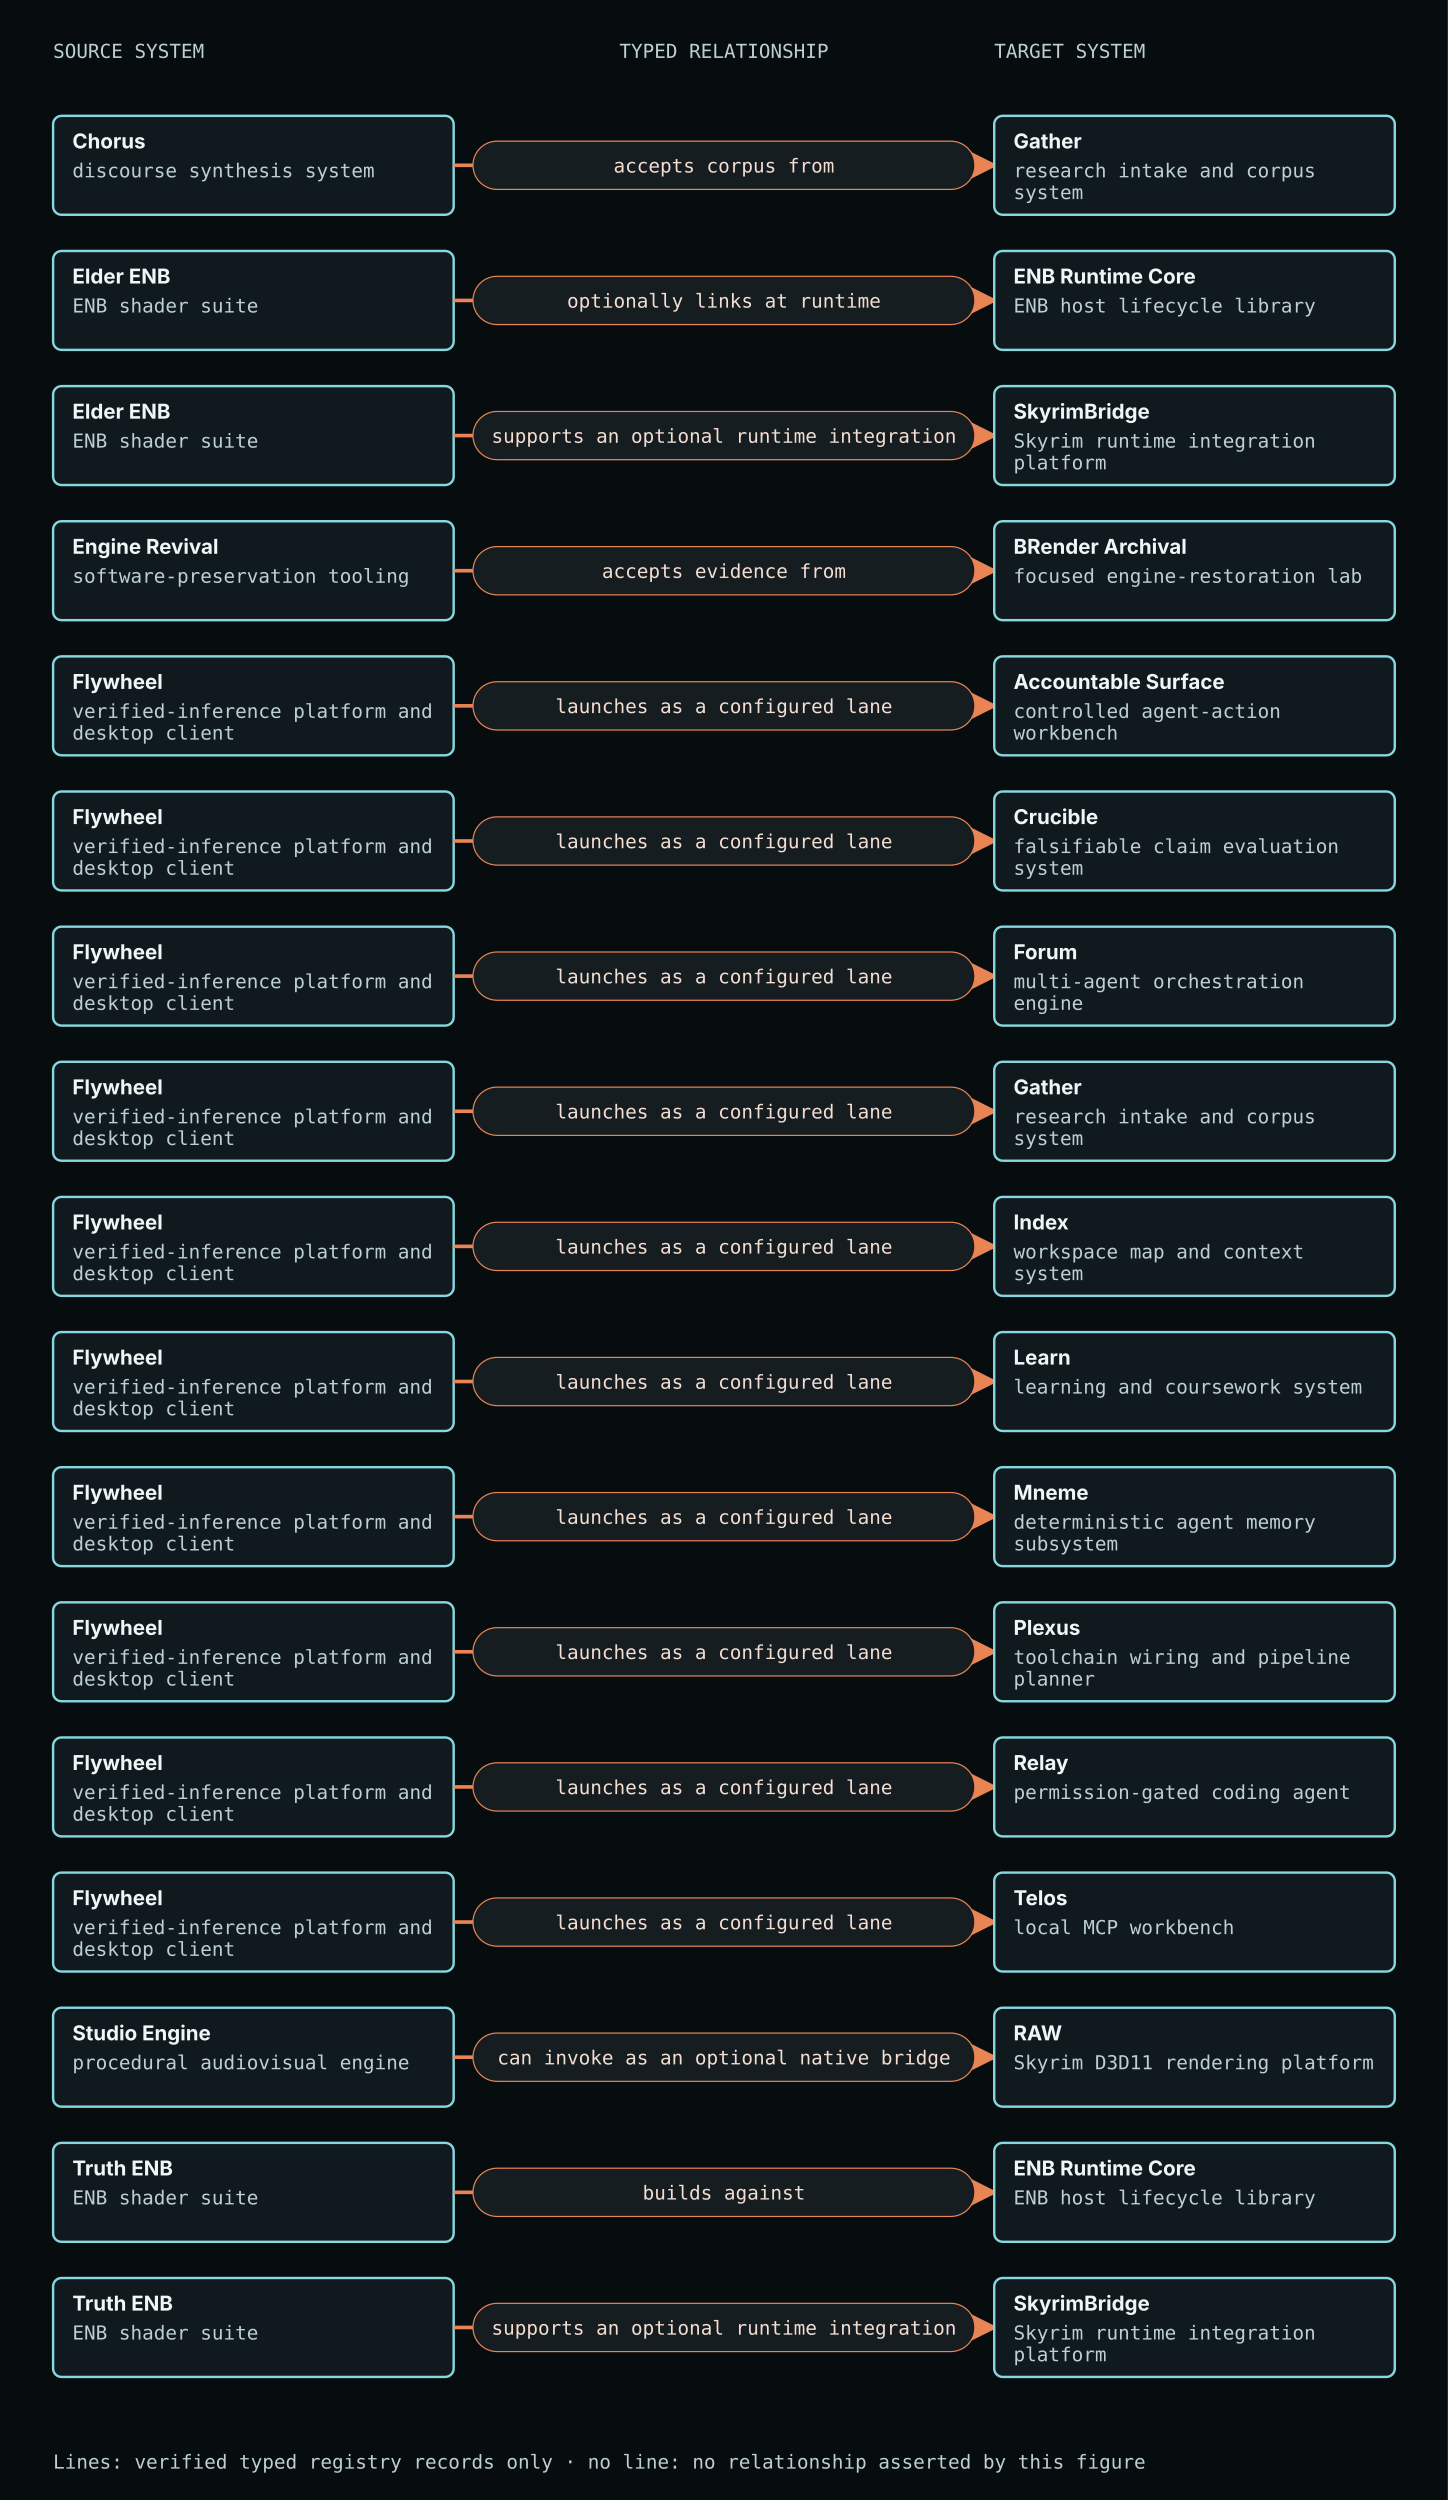
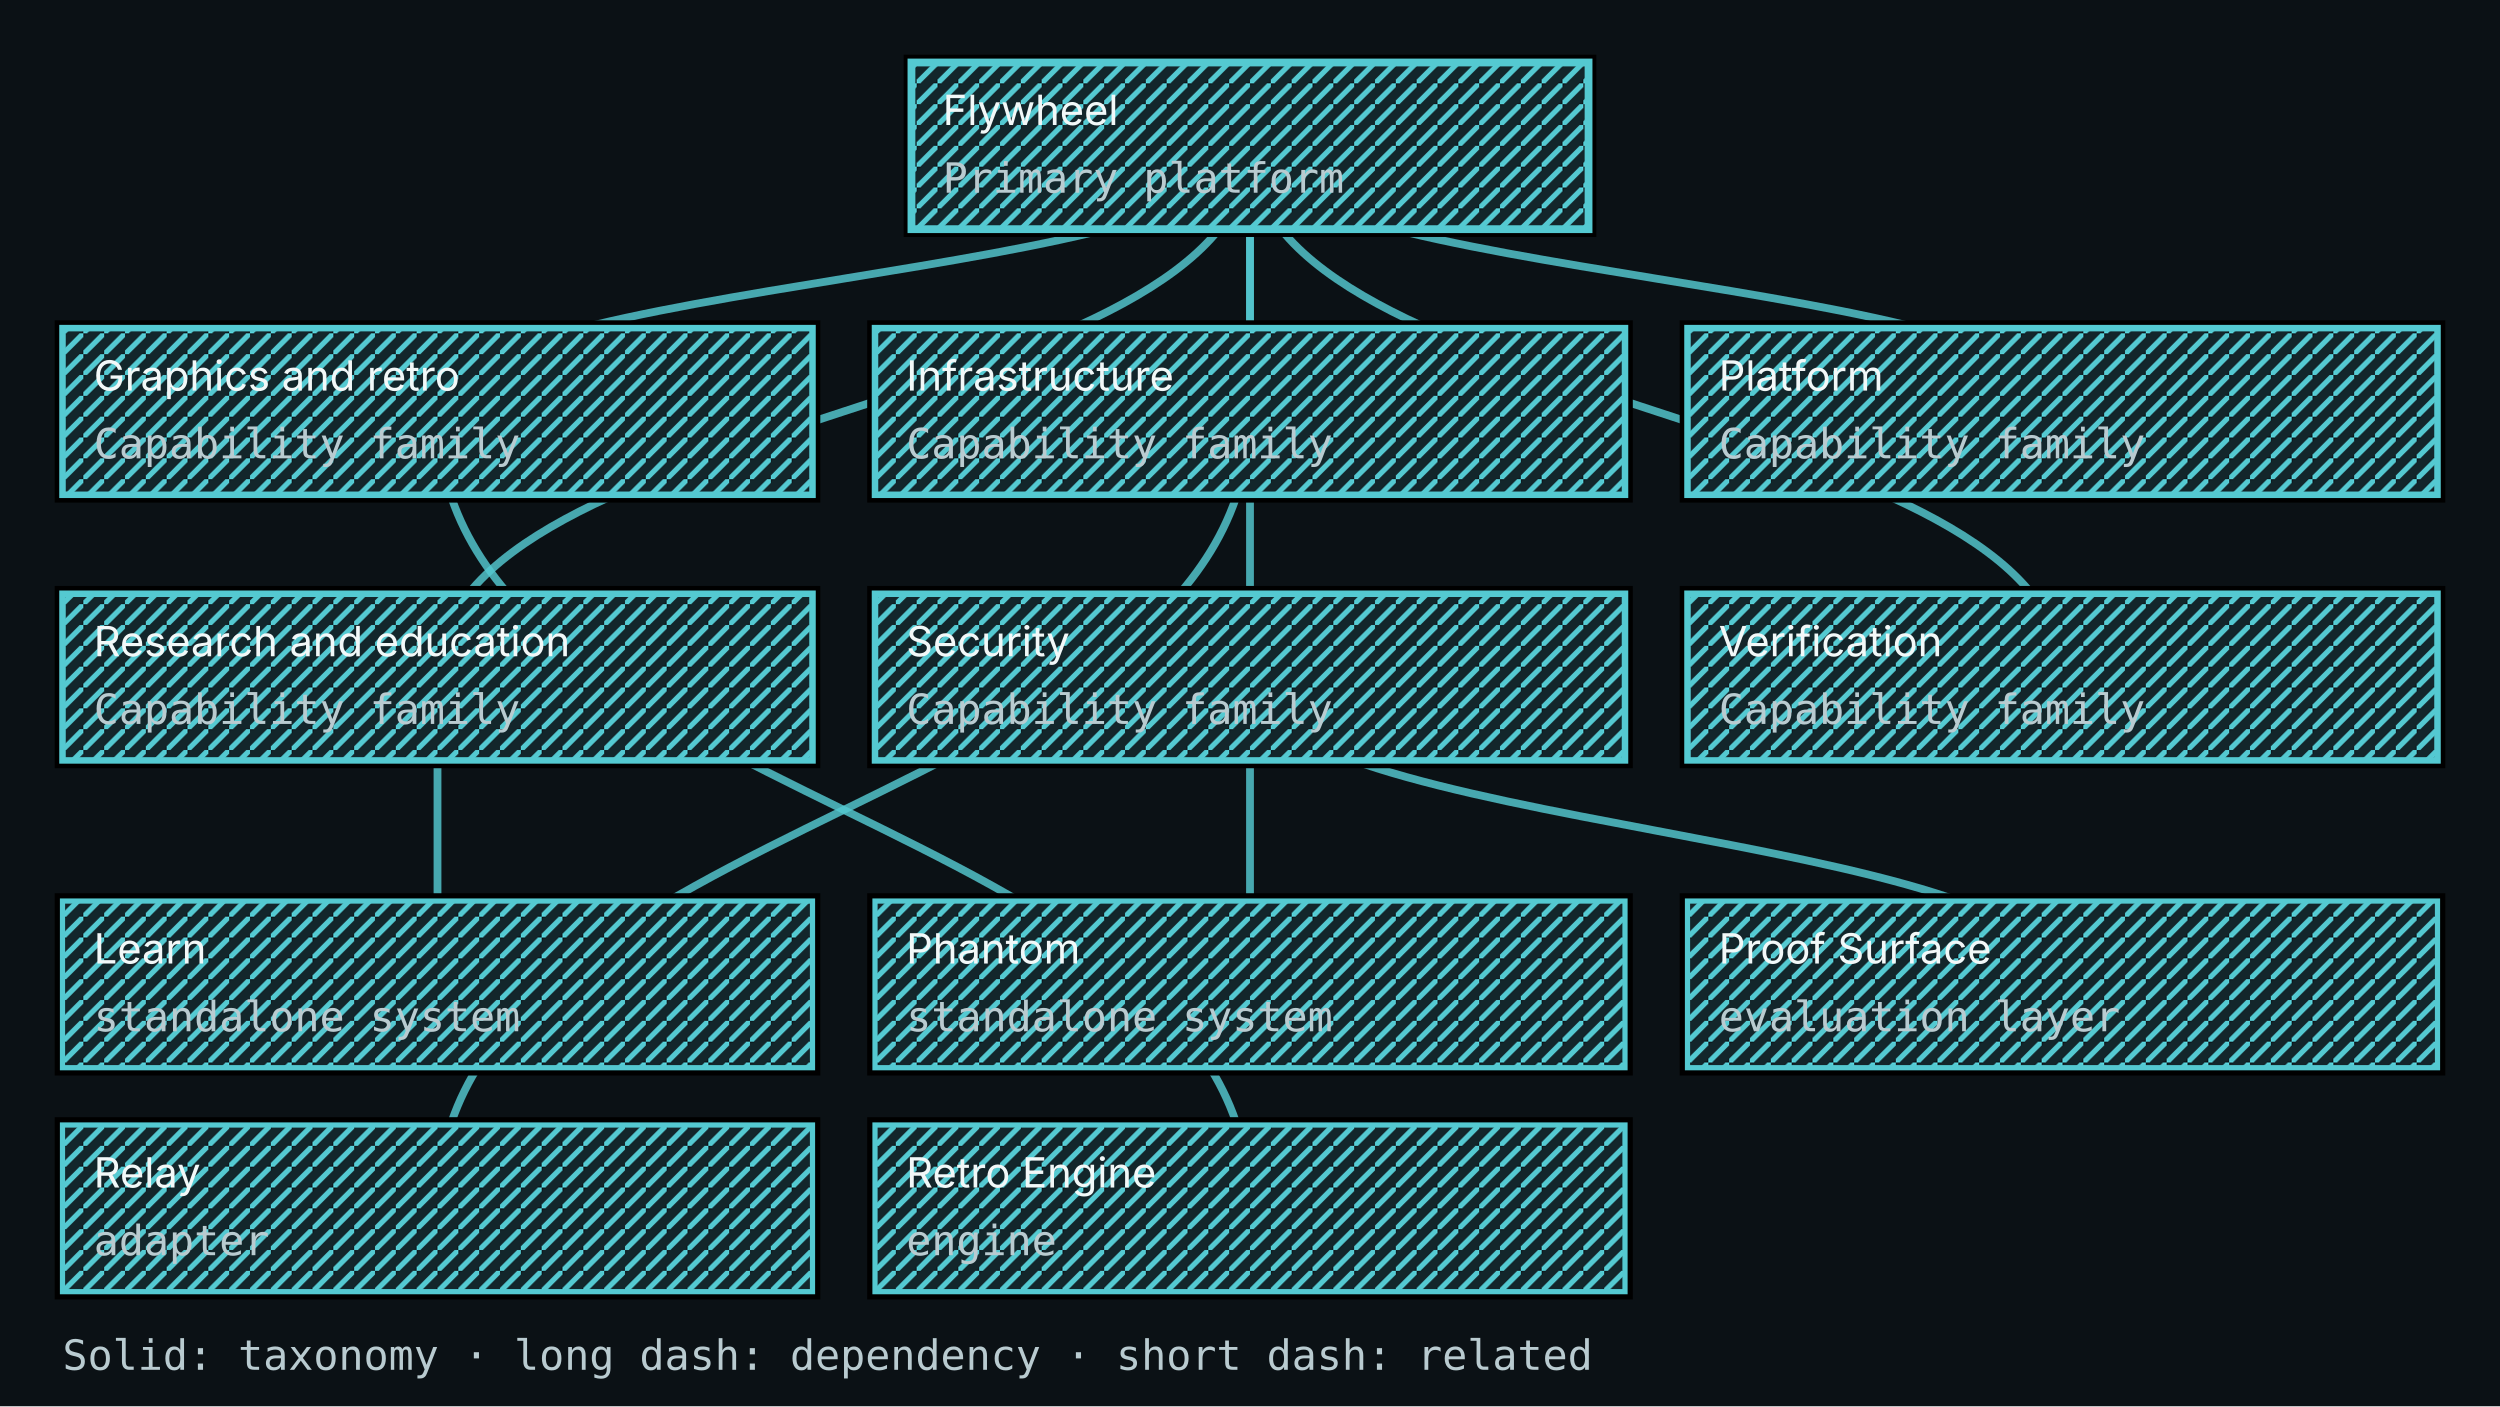
- <svg xmlns="http://www.w3.org/2000/svg" role="img" width="1200" height="2072" viewBox="0 0 1200 2072" aria-labelledby="system-capability-map-title system-capability-map-desc" data-figure-kind="relationship">
+ <svg xmlns="http://www.w3.org/2000/svg" role="img" viewBox="0 0 960 540" aria-labelledby="system-capability-map-title system-capability-map-desc" data-figure-kind="relationship">
  <defs>
-     <marker id="system-capability-map-arrow" markerWidth="10" markerHeight="10" refX="9" refY="5" orient="auto">
-       <path d="M0 0L10 5L0 10Z" fill="#e98455" />
+     <pattern id="system-capability-map-verified-pattern" width="8" height="8" patternUnits="userSpaceOnUse">
+       <rect width="8" height="8" fill="#13262b" />
+       <path d="M0 8L8 0" stroke="#54c9d1" stroke-width="2" />
+     </pattern>
+     <pattern id="system-capability-map-caution-pattern" width="10" height="10" patternUnits="userSpaceOnUse">
+       <rect width="10" height="10" fill="#291b18" />
+       <path d="M-2 10L10-2M4 12L12 4" stroke="#d47a5a" stroke-width="2" />
+     </pattern>
+     <pattern id="system-capability-map-unavailable-pattern" width="8" height="8" patternUnits="userSpaceOnUse">
+       <rect width="8" height="8" fill="#17252c" />
+       <circle cx="2" cy="2" r="1.2" fill="#9eb8bf" />
+     </pattern>
+     <marker id="system-capability-map-arrow" markerWidth="8" markerHeight="8" refX="7" refY="4" orient="auto" markerUnits="strokeWidth">
+       <path d="M0 0L8 4L0 8Z" fill="#9eb8bf" />
    </marker>
  </defs>
  <style>
-     text{font-family:"Hanken Grotesk",-apple-system,BlinkMacSystemFont,"Segoe UI",sans-serif;fill:#eef6f6}
-     .mono{font-family:"Conso","JetBrains Mono",ui-monospace,"SFMono-Regular",monospace}.muted{fill:#bcd0d4}.relation-label{fill:#f4ddd1}
-     [data-figure-point]:focus{outline:none}[data-figure-point]:focus-visible .focus-ring{stroke:#f5f2e9;stroke-width:5}
+     text{font-family:"Hanken Grotesk",-apple-system,BlinkMacSystemFont,"Segoe UI",sans-serif;fill:#f2f8f8}
+     .mono{font-family:"Conso","JetBrains Mono",ui-monospace,"SFMono-Regular",monospace}
+     .muted{fill:#b9cbd0}.hairline{stroke:#36505a;stroke-width:1}.value{font-variant-numeric:tabular-nums}
+     [data-figure-point]:focus{outline:none}[data-figure-point]:focus-visible .focus-ring{stroke:#54c9d1;stroke-width:4;fill:none}
  </style>
-   <rect width="1200" height="2072" fill="#070c0f" />
-   <text x="44" y="48" class="mono muted" font-size="16">SOURCE SYSTEM</text>
-   <text x="600" y="48" text-anchor="middle" class="mono muted" font-size="16">TYPED RELATIONSHIP</text>
-   <text x="824" y="48" class="mono muted" font-size="16">TARGET SYSTEM</text>
-   <g data-figure-point="true" data-figure-key="chorus" data-node-instance="source-0" role="graphics-symbol" aria-label="Chorus. discourse synthesis system." tabindex="0">
-     <rect class="focus-ring" x="40" y="92" width="340" height="90" rx="10" fill="none" stroke="transparent" />
-     <rect x="44" y="96" width="332" height="82" rx="7" fill="#10191e" stroke="#87d7df" stroke-width="2" />
-     <text x="60" y="123" font-size="17" font-weight="700">Chorus</text>
-     <text x="60" y="147" class="mono muted" font-size="16">discourse synthesis system</text>
+   <rect width="960" height="540" fill="#0b1115" />
+   <path data-relationship-edge="true" data-edge-type="hierarchy" d="M168.00 158.00 C168.00 311.00 480.00 311.00 480.00 464.00" fill="none" stroke="#54c9d1" stroke-width="3" stroke-dasharray="none" marker-end="url(#system-capability-map-arrow)" opacity="0.82" aria-hidden="true" />
+   <path data-relationship-edge="true" data-edge-type="hierarchy" d="M480.00 158.00 C480.00 311.00 168.00 311.00 168.00 464.00" fill="none" stroke="#54c9d1" stroke-width="3" stroke-dasharray="none" marker-end="url(#system-capability-map-arrow)" opacity="0.82" aria-hidden="true" />
+   <path data-relationship-edge="true" data-edge-type="hierarchy" d="M168.00 260.00 C168.00 319.00 168.00 319.00 168.00 378.00" fill="none" stroke="#54c9d1" stroke-width="3" stroke-dasharray="none" marker-end="url(#system-capability-map-arrow)" opacity="0.82" aria-hidden="true" />
+   <path data-relationship-edge="true" data-edge-type="hierarchy" d="M480.00 260.00 C480.00 319.00 480.00 319.00 480.00 378.00" fill="none" stroke="#54c9d1" stroke-width="3" stroke-dasharray="none" marker-end="url(#system-capability-map-arrow)" opacity="0.82" aria-hidden="true" />
+   <path data-relationship-edge="true" data-edge-type="hierarchy" d="M480.00 260.00 C480.00 319.00 792.00 319.00 792.00 378.00" fill="none" stroke="#54c9d1" stroke-width="3" stroke-dasharray="none" marker-end="url(#system-capability-map-arrow)" opacity="0.82" aria-hidden="true" />
+   <path data-relationship-edge="true" data-edge-type="hierarchy" d="M480.00 56.00 C480.00 107.00 168.00 107.00 168.00 158.00" fill="none" stroke="#54c9d1" stroke-width="3" stroke-dasharray="none" marker-end="url(#system-capability-map-arrow)" opacity="0.82" aria-hidden="true" />
+   <path data-relationship-edge="true" data-edge-type="hierarchy" d="M480.00 56.00 C480.00 107.00 480.00 107.00 480.00 158.00" fill="none" stroke="#54c9d1" stroke-width="3" stroke-dasharray="none" marker-end="url(#system-capability-map-arrow)" opacity="0.82" aria-hidden="true" />
+   <path data-relationship-edge="true" data-edge-type="hierarchy" d="M480.00 56.00 C480.00 107.00 792.00 107.00 792.00 158.00" fill="none" stroke="#54c9d1" stroke-width="3" stroke-dasharray="none" marker-end="url(#system-capability-map-arrow)" opacity="0.82" aria-hidden="true" />
+   <path data-relationship-edge="true" data-edge-type="hierarchy" d="M480.00 56.00 C480.00 158.00 168.00 158.00 168.00 260.00" fill="none" stroke="#54c9d1" stroke-width="3" stroke-dasharray="none" marker-end="url(#system-capability-map-arrow)" opacity="0.82" aria-hidden="true" />
+   <path data-relationship-edge="true" data-edge-type="hierarchy" d="M480.00 56.00 C480.00 158.00 480.00 158.00 480.00 260.00" fill="none" stroke="#54c9d1" stroke-width="3" stroke-dasharray="none" marker-end="url(#system-capability-map-arrow)" opacity="0.82" aria-hidden="true" />
+   <path data-relationship-edge="true" data-edge-type="hierarchy" d="M480.00 56.00 C480.00 158.00 792.00 158.00 792.00 260.00" fill="none" stroke="#54c9d1" stroke-width="3" stroke-dasharray="none" marker-end="url(#system-capability-map-arrow)" opacity="0.82" aria-hidden="true" />
+   <g data-figure-point="true" data-figure-key="family:graphics-retro" data-status-label="Capability family" role="graphics-symbol" aria-label="Graphics and retro. Capability family." tabindex="-1">
+     <rect class="focus-ring" x="21" y="123" width="294" height="70" stroke="transparent" />
+     <rect x="24" y="126" width="288" height="64" fill="url(#system-capability-map-verified-pattern)" stroke="#54c9d1" stroke-width="2.5" stroke-dasharray="none" />
+     <text data-node-label="true" x="36" y="150" font-size="16">Graphics and retro</text>
+     <text data-node-label="true" x="36" y="176" class="mono muted" font-size="16">Capability family</text>
  </g>
-   <path data-relationship-edge="true" data-edge-type="accepts-corpus-from" d="M376 137 H824" fill="none" stroke="#e98455" stroke-width="3" marker-end="url(#system-capability-map-arrow)">
-     </path>
-   <rect x="392" y="117" width="416" height="40" rx="20" fill="#151d21" stroke="#e98455" />
-   <text x="600" y="143" text-anchor="middle" class="mono relation-label" font-size="16">accepts corpus from</text>
-   <g data-figure-point="true" data-figure-key="gather" data-node-instance="target-0" role="graphics-symbol" aria-label="Gather. research intake and corpus system." tabindex="0">
-     <rect class="focus-ring" x="820" y="92" width="340" height="90" rx="10" fill="none" stroke="transparent" />
-     <rect x="824" y="96" width="332" height="82" rx="7" fill="#10191e" stroke="#87d7df" stroke-width="2" />
-     <text x="840" y="123" font-size="17" font-weight="700">Gather</text>
-     <text x="840" y="147" class="mono muted" font-size="16">research intake and corpus</text>
-     <text x="840" y="165" class="mono muted" font-size="16">system</text>
+   <g data-figure-point="true" data-figure-key="family:infrastructure" data-status-label="Capability family" role="graphics-symbol" aria-label="Infrastructure. Capability family." tabindex="-1">
+     <rect class="focus-ring" x="333" y="123" width="294" height="70" stroke="transparent" />
+     <rect x="336" y="126" width="288" height="64" fill="url(#system-capability-map-verified-pattern)" stroke="#54c9d1" stroke-width="2.5" stroke-dasharray="none" />
+     <text data-node-label="true" x="348" y="150" font-size="16">Infrastructure</text>
+     <text data-node-label="true" x="348" y="176" class="mono muted" font-size="16">Capability family</text>
  </g>
-   <g data-figure-point="true" data-figure-key="elder-enb" data-node-instance="source-1" role="graphics-symbol" aria-label="Elder ENB. ENB shader suite." tabindex="0">
-     <rect class="focus-ring" x="40" y="204" width="340" height="90" rx="10" fill="none" stroke="transparent" />
-     <rect x="44" y="208" width="332" height="82" rx="7" fill="#10191e" stroke="#87d7df" stroke-width="2" />
-     <text x="60" y="235" font-size="17" font-weight="700">Elder ENB</text>
-     <text x="60" y="259" class="mono muted" font-size="16">ENB shader suite</text>
+   <g data-figure-point="true" data-figure-key="family:platform" data-status-label="Capability family" role="graphics-symbol" aria-label="Platform. Capability family." tabindex="-1">
+     <rect class="focus-ring" x="645" y="123" width="294" height="70" stroke="transparent" />
+     <rect x="648" y="126" width="288" height="64" fill="url(#system-capability-map-verified-pattern)" stroke="#54c9d1" stroke-width="2.5" stroke-dasharray="none" />
+     <text data-node-label="true" x="660" y="150" font-size="16">Platform</text>
+     <text data-node-label="true" x="660" y="176" class="mono muted" font-size="16">Capability family</text>
  </g>
-   <path data-relationship-edge="true" data-edge-type="optional-native-runtime-dependency" d="M376 249 H824" fill="none" stroke="#e98455" stroke-width="3" marker-end="url(#system-capability-map-arrow)">
-     </path>
-   <rect x="392" y="229" width="416" height="40" rx="20" fill="#151d21" stroke="#e98455" />
-   <text x="600" y="255" text-anchor="middle" class="mono relation-label" font-size="16">optionally links at runtime</text>
-   <g data-figure-point="true" data-figure-key="enb-runtime-core" data-node-instance="target-1" role="graphics-symbol" aria-label="ENB Runtime Core. ENB host lifecycle library." tabindex="0">
-     <rect class="focus-ring" x="820" y="204" width="340" height="90" rx="10" fill="none" stroke="transparent" />
-     <rect x="824" y="208" width="332" height="82" rx="7" fill="#10191e" stroke="#87d7df" stroke-width="2" />
-     <text x="840" y="235" font-size="17" font-weight="700">ENB Runtime Core</text>
-     <text x="840" y="259" class="mono muted" font-size="16">ENB host lifecycle library</text>
+   <g data-figure-point="true" data-figure-key="family:research-education" data-status-label="Capability family" role="graphics-symbol" aria-label="Research and education. Capability family." tabindex="-1">
+     <rect class="focus-ring" x="21" y="225" width="294" height="70" stroke="transparent" />
+     <rect x="24" y="228" width="288" height="64" fill="url(#system-capability-map-verified-pattern)" stroke="#54c9d1" stroke-width="2.5" stroke-dasharray="none" />
+     <text data-node-label="true" x="36" y="252" font-size="16">Research and education</text>
+     <text data-node-label="true" x="36" y="278" class="mono muted" font-size="16">Capability family</text>
  </g>
-   <g data-figure-point="true" data-figure-key="elder-enb" data-node-instance="source-2" role="graphics-symbol" aria-label="Elder ENB. ENB shader suite." tabindex="0">
-     <rect class="focus-ring" x="40" y="316" width="340" height="90" rx="10" fill="none" stroke="transparent" />
-     <rect x="44" y="320" width="332" height="82" rx="7" fill="#10191e" stroke="#87d7df" stroke-width="2" />
-     <text x="60" y="347" font-size="17" font-weight="700">Elder ENB</text>
-     <text x="60" y="371" class="mono muted" font-size="16">ENB shader suite</text>
+   <g data-figure-point="true" data-figure-key="family:security" data-status-label="Capability family" role="graphics-symbol" aria-label="Security. Capability family." tabindex="-1">
+     <rect class="focus-ring" x="333" y="225" width="294" height="70" stroke="transparent" />
+     <rect x="336" y="228" width="288" height="64" fill="url(#system-capability-map-verified-pattern)" stroke="#54c9d1" stroke-width="2.5" stroke-dasharray="none" />
+     <text data-node-label="true" x="348" y="252" font-size="16">Security</text>
+     <text data-node-label="true" x="348" y="278" class="mono muted" font-size="16">Capability family</text>
  </g>
-   <path data-relationship-edge="true" data-edge-type="optional-runtime-integration" d="M376 361 H824" fill="none" stroke="#e98455" stroke-width="3" marker-end="url(#system-capability-map-arrow)">
-     </path>
-   <rect x="392" y="341" width="416" height="40" rx="20" fill="#151d21" stroke="#e98455" />
-   <text x="600" y="367" text-anchor="middle" class="mono relation-label" font-size="16">supports an optional runtime integration</text>
-   <g data-figure-point="true" data-figure-key="skyrimbridge" data-node-instance="target-2" role="graphics-symbol" aria-label="SkyrimBridge. Skyrim runtime integration platform." tabindex="0">
-     <rect class="focus-ring" x="820" y="316" width="340" height="90" rx="10" fill="none" stroke="transparent" />
-     <rect x="824" y="320" width="332" height="82" rx="7" fill="#10191e" stroke="#87d7df" stroke-width="2" />
-     <text x="840" y="347" font-size="17" font-weight="700">SkyrimBridge</text>
-     <text x="840" y="371" class="mono muted" font-size="16">Skyrim runtime integration</text>
-     <text x="840" y="389" class="mono muted" font-size="16">platform</text>
+   <g data-figure-point="true" data-figure-key="family:verification" data-status-label="Capability family" role="graphics-symbol" aria-label="Verification. Capability family." tabindex="-1">
+     <rect class="focus-ring" x="645" y="225" width="294" height="70" stroke="transparent" />
+     <rect x="648" y="228" width="288" height="64" fill="url(#system-capability-map-verified-pattern)" stroke="#54c9d1" stroke-width="2.5" stroke-dasharray="none" />
+     <text data-node-label="true" x="660" y="252" font-size="16">Verification</text>
+     <text data-node-label="true" x="660" y="278" class="mono muted" font-size="16">Capability family</text>
  </g>
-   <g data-figure-point="true" data-figure-key="engine-revival" data-node-instance="source-3" role="graphics-symbol" aria-label="Engine Revival. software-preservation tooling." tabindex="0">
-     <rect class="focus-ring" x="40" y="428" width="340" height="90" rx="10" fill="none" stroke="transparent" />
-     <rect x="44" y="432" width="332" height="82" rx="7" fill="#10191e" stroke="#87d7df" stroke-width="2" />
-     <text x="60" y="459" font-size="17" font-weight="700">Engine Revival</text>
-     <text x="60" y="483" class="mono muted" font-size="16">software-preservation tooling</text>
+   <g data-figure-point="true" data-figure-key="flywheel" data-status-label="Primary platform" role="graphics-symbol" aria-label="Flywheel. Primary platform." tabindex="-1">
+     <rect class="focus-ring" x="347" y="21" width="266" height="70" stroke="transparent" />
+     <rect x="350" y="24" width="260" height="64" fill="url(#system-capability-map-verified-pattern)" stroke="#54c9d1" stroke-width="3" stroke-dasharray="none" />
+     <text data-node-label="true" x="362" y="48" font-size="16">Flywheel</text>
+     <text data-node-label="true" x="362" y="74" class="mono muted" font-size="16">Primary platform</text>
  </g>
-   <path data-relationship-edge="true" data-edge-type="accepts-evidence-from" d="M376 473 H824" fill="none" stroke="#e98455" stroke-width="3" marker-end="url(#system-capability-map-arrow)">
-     </path>
-   <rect x="392" y="453" width="416" height="40" rx="20" fill="#151d21" stroke="#e98455" />
-   <text x="600" y="479" text-anchor="middle" class="mono relation-label" font-size="16">accepts evidence from</text>
-   <g data-figure-point="true" data-figure-key="brender-archival" data-node-instance="target-3" role="graphics-symbol" aria-label="BRender Archival. focused engine-restoration lab." tabindex="0">
-     <rect class="focus-ring" x="820" y="428" width="340" height="90" rx="10" fill="none" stroke="transparent" />
-     <rect x="824" y="432" width="332" height="82" rx="7" fill="#10191e" stroke="#87d7df" stroke-width="2" />
-     <text x="840" y="459" font-size="17" font-weight="700">BRender Archival</text>
-     <text x="840" y="483" class="mono muted" font-size="16">focused engine-restoration lab</text>
+   <g data-figure-point="true" data-figure-key="learn" data-status-label="standalone system" role="graphics-symbol" aria-label="Learn. standalone system." tabindex="-1">
+     <rect class="focus-ring" x="21" y="343" width="294" height="70" stroke="transparent" />
+     <rect x="24" y="346" width="288" height="64" fill="url(#system-capability-map-verified-pattern)" stroke="#54c9d1" stroke-width="2" stroke-dasharray="none" />
+     <text data-node-label="true" x="36" y="370" font-size="16">Learn</text>
+     <text data-node-label="true" x="36" y="396" class="mono muted" font-size="16">standalone system</text>
  </g>
-   <g data-figure-point="true" data-figure-key="flywheel" data-node-instance="source-4" role="graphics-symbol" aria-label="Flywheel. verified-inference platform and desktop client." tabindex="0">
-     <rect class="focus-ring" x="40" y="540" width="340" height="90" rx="10" fill="none" stroke="transparent" />
-     <rect x="44" y="544" width="332" height="82" rx="7" fill="#10191e" stroke="#87d7df" stroke-width="2" />
-     <text x="60" y="571" font-size="17" font-weight="700">Flywheel</text>
-     <text x="60" y="595" class="mono muted" font-size="16">verified-inference platform and</text>
-     <text x="60" y="613" class="mono muted" font-size="16">desktop client</text>
+   <g data-figure-point="true" data-figure-key="phantom" data-status-label="standalone system" role="graphics-symbol" aria-label="Phantom. standalone system." tabindex="-1">
+     <rect class="focus-ring" x="333" y="343" width="294" height="70" stroke="transparent" />
+     <rect x="336" y="346" width="288" height="64" fill="url(#system-capability-map-verified-pattern)" stroke="#54c9d1" stroke-width="2" stroke-dasharray="none" />
+     <text data-node-label="true" x="348" y="370" font-size="16">Phantom</text>
+     <text data-node-label="true" x="348" y="396" class="mono muted" font-size="16">standalone system</text>
  </g>
-   <path data-relationship-edge="true" data-edge-type="integrates-lane" d="M376 585 H824" fill="none" stroke="#e98455" stroke-width="3" marker-end="url(#system-capability-map-arrow)">
-     </path>
-   <rect x="392" y="565" width="416" height="40" rx="20" fill="#151d21" stroke="#e98455" />
-   <text x="600" y="591" text-anchor="middle" class="mono relation-label" font-size="16">launches as a configured lane</text>
-   <g data-figure-point="true" data-figure-key="accountable-surface" data-node-instance="target-4" role="graphics-symbol" aria-label="Accountable Surface. controlled agent-action workbench." tabindex="0">
-     <rect class="focus-ring" x="820" y="540" width="340" height="90" rx="10" fill="none" stroke="transparent" />
-     <rect x="824" y="544" width="332" height="82" rx="7" fill="#10191e" stroke="#87d7df" stroke-width="2" />
-     <text x="840" y="571" font-size="17" font-weight="700">Accountable Surface</text>
-     <text x="840" y="595" class="mono muted" font-size="16">controlled agent-action</text>
-     <text x="840" y="613" class="mono muted" font-size="16">workbench</text>
+   <g data-figure-point="true" data-figure-key="proof-surface" data-status-label="evaluation layer" role="graphics-symbol" aria-label="Proof Surface. evaluation layer." tabindex="-1">
+     <rect class="focus-ring" x="645" y="343" width="294" height="70" stroke="transparent" />
+     <rect x="648" y="346" width="288" height="64" fill="url(#system-capability-map-verified-pattern)" stroke="#54c9d1" stroke-width="2" stroke-dasharray="none" />
+     <text data-node-label="true" x="660" y="370" font-size="16">Proof Surface</text>
+     <text data-node-label="true" x="660" y="396" class="mono muted" font-size="16">evaluation layer</text>
  </g>
-   <g data-figure-point="true" data-figure-key="flywheel" data-node-instance="source-5" role="graphics-symbol" aria-label="Flywheel. verified-inference platform and desktop client." tabindex="0">
-     <rect class="focus-ring" x="40" y="652" width="340" height="90" rx="10" fill="none" stroke="transparent" />
-     <rect x="44" y="656" width="332" height="82" rx="7" fill="#10191e" stroke="#87d7df" stroke-width="2" />
-     <text x="60" y="683" font-size="17" font-weight="700">Flywheel</text>
-     <text x="60" y="707" class="mono muted" font-size="16">verified-inference platform and</text>
-     <text x="60" y="725" class="mono muted" font-size="16">desktop client</text>
+   <g data-figure-point="true" data-figure-key="relay" data-status-label="adapter" role="graphics-symbol" aria-label="Relay. adapter." tabindex="-1">
+     <rect class="focus-ring" x="21" y="429" width="294" height="70" stroke="transparent" />
+     <rect x="24" y="432" width="288" height="64" fill="url(#system-capability-map-verified-pattern)" stroke="#54c9d1" stroke-width="2" stroke-dasharray="none" />
+     <text data-node-label="true" x="36" y="456" font-size="16">Relay</text>
+     <text data-node-label="true" x="36" y="482" class="mono muted" font-size="16">adapter</text>
  </g>
-   <path data-relationship-edge="true" data-edge-type="integrates-lane" d="M376 697 H824" fill="none" stroke="#e98455" stroke-width="3" marker-end="url(#system-capability-map-arrow)">
-     </path>
-   <rect x="392" y="677" width="416" height="40" rx="20" fill="#151d21" stroke="#e98455" />
-   <text x="600" y="703" text-anchor="middle" class="mono relation-label" font-size="16">launches as a configured lane</text>
-   <g data-figure-point="true" data-figure-key="crucible" data-node-instance="target-5" role="graphics-symbol" aria-label="Crucible. falsifiable claim evaluation system." tabindex="0">
-     <rect class="focus-ring" x="820" y="652" width="340" height="90" rx="10" fill="none" stroke="transparent" />
-     <rect x="824" y="656" width="332" height="82" rx="7" fill="#10191e" stroke="#87d7df" stroke-width="2" />
-     <text x="840" y="683" font-size="17" font-weight="700">Crucible</text>
-     <text x="840" y="707" class="mono muted" font-size="16">falsifiable claim evaluation</text>
-     <text x="840" y="725" class="mono muted" font-size="16">system</text>
+   <g data-figure-point="true" data-figure-key="retro-engine" data-status-label="engine" role="graphics-symbol" aria-label="Retro Engine. engine." tabindex="-1">
+     <rect class="focus-ring" x="333" y="429" width="294" height="70" stroke="transparent" />
+     <rect x="336" y="432" width="288" height="64" fill="url(#system-capability-map-verified-pattern)" stroke="#54c9d1" stroke-width="2" stroke-dasharray="none" />
+     <text data-node-label="true" x="348" y="456" font-size="16">Retro Engine</text>
+     <text data-node-label="true" x="348" y="482" class="mono muted" font-size="16">engine</text>
  </g>
-   <g data-figure-point="true" data-figure-key="flywheel" data-node-instance="source-6" role="graphics-symbol" aria-label="Flywheel. verified-inference platform and desktop client." tabindex="0">
-     <rect class="focus-ring" x="40" y="764" width="340" height="90" rx="10" fill="none" stroke="transparent" />
-     <rect x="44" y="768" width="332" height="82" rx="7" fill="#10191e" stroke="#87d7df" stroke-width="2" />
-     <text x="60" y="795" font-size="17" font-weight="700">Flywheel</text>
-     <text x="60" y="819" class="mono muted" font-size="16">verified-inference platform and</text>
-     <text x="60" y="837" class="mono muted" font-size="16">desktop client</text>
-   </g>
-   <path data-relationship-edge="true" data-edge-type="integrates-lane" d="M376 809 H824" fill="none" stroke="#e98455" stroke-width="3" marker-end="url(#system-capability-map-arrow)">
-     </path>
-   <rect x="392" y="789" width="416" height="40" rx="20" fill="#151d21" stroke="#e98455" />
-   <text x="600" y="815" text-anchor="middle" class="mono relation-label" font-size="16">launches as a configured lane</text>
-   <g data-figure-point="true" data-figure-key="forum" data-node-instance="target-6" role="graphics-symbol" aria-label="Forum. multi-agent orchestration engine." tabindex="0">
-     <rect class="focus-ring" x="820" y="764" width="340" height="90" rx="10" fill="none" stroke="transparent" />
-     <rect x="824" y="768" width="332" height="82" rx="7" fill="#10191e" stroke="#87d7df" stroke-width="2" />
-     <text x="840" y="795" font-size="17" font-weight="700">Forum</text>
-     <text x="840" y="819" class="mono muted" font-size="16">multi-agent orchestration</text>
-     <text x="840" y="837" class="mono muted" font-size="16">engine</text>
-   </g>
-   <g data-figure-point="true" data-figure-key="flywheel" data-node-instance="source-7" role="graphics-symbol" aria-label="Flywheel. verified-inference platform and desktop client." tabindex="0">
-     <rect class="focus-ring" x="40" y="876" width="340" height="90" rx="10" fill="none" stroke="transparent" />
-     <rect x="44" y="880" width="332" height="82" rx="7" fill="#10191e" stroke="#87d7df" stroke-width="2" />
-     <text x="60" y="907" font-size="17" font-weight="700">Flywheel</text>
-     <text x="60" y="931" class="mono muted" font-size="16">verified-inference platform and</text>
-     <text x="60" y="949" class="mono muted" font-size="16">desktop client</text>
-   </g>
-   <path data-relationship-edge="true" data-edge-type="integrates-lane" d="M376 921 H824" fill="none" stroke="#e98455" stroke-width="3" marker-end="url(#system-capability-map-arrow)">
-     </path>
-   <rect x="392" y="901" width="416" height="40" rx="20" fill="#151d21" stroke="#e98455" />
-   <text x="600" y="927" text-anchor="middle" class="mono relation-label" font-size="16">launches as a configured lane</text>
-   <g data-figure-point="true" data-figure-key="gather" data-node-instance="target-7" role="graphics-symbol" aria-label="Gather. research intake and corpus system." tabindex="0">
-     <rect class="focus-ring" x="820" y="876" width="340" height="90" rx="10" fill="none" stroke="transparent" />
-     <rect x="824" y="880" width="332" height="82" rx="7" fill="#10191e" stroke="#87d7df" stroke-width="2" />
-     <text x="840" y="907" font-size="17" font-weight="700">Gather</text>
-     <text x="840" y="931" class="mono muted" font-size="16">research intake and corpus</text>
-     <text x="840" y="949" class="mono muted" font-size="16">system</text>
-   </g>
-   <g data-figure-point="true" data-figure-key="flywheel" data-node-instance="source-8" role="graphics-symbol" aria-label="Flywheel. verified-inference platform and desktop client." tabindex="0">
-     <rect class="focus-ring" x="40" y="988" width="340" height="90" rx="10" fill="none" stroke="transparent" />
-     <rect x="44" y="992" width="332" height="82" rx="7" fill="#10191e" stroke="#87d7df" stroke-width="2" />
-     <text x="60" y="1019" font-size="17" font-weight="700">Flywheel</text>
-     <text x="60" y="1043" class="mono muted" font-size="16">verified-inference platform and</text>
-     <text x="60" y="1061" class="mono muted" font-size="16">desktop client</text>
-   </g>
-   <path data-relationship-edge="true" data-edge-type="integrates-lane" d="M376 1033 H824" fill="none" stroke="#e98455" stroke-width="3" marker-end="url(#system-capability-map-arrow)">
-     </path>
-   <rect x="392" y="1013" width="416" height="40" rx="20" fill="#151d21" stroke="#e98455" />
-   <text x="600" y="1039" text-anchor="middle" class="mono relation-label" font-size="16">launches as a configured lane</text>
-   <g data-figure-point="true" data-figure-key="index" data-node-instance="target-8" role="graphics-symbol" aria-label="Index. workspace map and context system." tabindex="0">
-     <rect class="focus-ring" x="820" y="988" width="340" height="90" rx="10" fill="none" stroke="transparent" />
-     <rect x="824" y="992" width="332" height="82" rx="7" fill="#10191e" stroke="#87d7df" stroke-width="2" />
-     <text x="840" y="1019" font-size="17" font-weight="700">Index</text>
-     <text x="840" y="1043" class="mono muted" font-size="16">workspace map and context</text>
-     <text x="840" y="1061" class="mono muted" font-size="16">system</text>
-   </g>
-   <g data-figure-point="true" data-figure-key="flywheel" data-node-instance="source-9" role="graphics-symbol" aria-label="Flywheel. verified-inference platform and desktop client." tabindex="0">
-     <rect class="focus-ring" x="40" y="1100" width="340" height="90" rx="10" fill="none" stroke="transparent" />
-     <rect x="44" y="1104" width="332" height="82" rx="7" fill="#10191e" stroke="#87d7df" stroke-width="2" />
-     <text x="60" y="1131" font-size="17" font-weight="700">Flywheel</text>
-     <text x="60" y="1155" class="mono muted" font-size="16">verified-inference platform and</text>
-     <text x="60" y="1173" class="mono muted" font-size="16">desktop client</text>
-   </g>
-   <path data-relationship-edge="true" data-edge-type="integrates-lane" d="M376 1145 H824" fill="none" stroke="#e98455" stroke-width="3" marker-end="url(#system-capability-map-arrow)">
-     </path>
-   <rect x="392" y="1125" width="416" height="40" rx="20" fill="#151d21" stroke="#e98455" />
-   <text x="600" y="1151" text-anchor="middle" class="mono relation-label" font-size="16">launches as a configured lane</text>
-   <g data-figure-point="true" data-figure-key="learn" data-node-instance="target-9" role="graphics-symbol" aria-label="Learn. learning and coursework system." tabindex="0">
-     <rect class="focus-ring" x="820" y="1100" width="340" height="90" rx="10" fill="none" stroke="transparent" />
-     <rect x="824" y="1104" width="332" height="82" rx="7" fill="#10191e" stroke="#87d7df" stroke-width="2" />
-     <text x="840" y="1131" font-size="17" font-weight="700">Learn</text>
-     <text x="840" y="1155" class="mono muted" font-size="16">learning and coursework system</text>
-   </g>
-   <g data-figure-point="true" data-figure-key="flywheel" data-node-instance="source-10" role="graphics-symbol" aria-label="Flywheel. verified-inference platform and desktop client." tabindex="0">
-     <rect class="focus-ring" x="40" y="1212" width="340" height="90" rx="10" fill="none" stroke="transparent" />
-     <rect x="44" y="1216" width="332" height="82" rx="7" fill="#10191e" stroke="#87d7df" stroke-width="2" />
-     <text x="60" y="1243" font-size="17" font-weight="700">Flywheel</text>
-     <text x="60" y="1267" class="mono muted" font-size="16">verified-inference platform and</text>
-     <text x="60" y="1285" class="mono muted" font-size="16">desktop client</text>
-   </g>
-   <path data-relationship-edge="true" data-edge-type="integrates-lane" d="M376 1257 H824" fill="none" stroke="#e98455" stroke-width="3" marker-end="url(#system-capability-map-arrow)">
-     </path>
-   <rect x="392" y="1237" width="416" height="40" rx="20" fill="#151d21" stroke="#e98455" />
-   <text x="600" y="1263" text-anchor="middle" class="mono relation-label" font-size="16">launches as a configured lane</text>
-   <g data-figure-point="true" data-figure-key="mneme" data-node-instance="target-10" role="graphics-symbol" aria-label="Mneme. deterministic agent memory subsystem." tabindex="0">
-     <rect class="focus-ring" x="820" y="1212" width="340" height="90" rx="10" fill="none" stroke="transparent" />
-     <rect x="824" y="1216" width="332" height="82" rx="7" fill="#10191e" stroke="#87d7df" stroke-width="2" />
-     <text x="840" y="1243" font-size="17" font-weight="700">Mneme</text>
-     <text x="840" y="1267" class="mono muted" font-size="16">deterministic agent memory</text>
-     <text x="840" y="1285" class="mono muted" font-size="16">subsystem</text>
-   </g>
-   <g data-figure-point="true" data-figure-key="flywheel" data-node-instance="source-11" role="graphics-symbol" aria-label="Flywheel. verified-inference platform and desktop client." tabindex="0">
-     <rect class="focus-ring" x="40" y="1324" width="340" height="90" rx="10" fill="none" stroke="transparent" />
-     <rect x="44" y="1328" width="332" height="82" rx="7" fill="#10191e" stroke="#87d7df" stroke-width="2" />
-     <text x="60" y="1355" font-size="17" font-weight="700">Flywheel</text>
-     <text x="60" y="1379" class="mono muted" font-size="16">verified-inference platform and</text>
-     <text x="60" y="1397" class="mono muted" font-size="16">desktop client</text>
-   </g>
-   <path data-relationship-edge="true" data-edge-type="integrates-lane" d="M376 1369 H824" fill="none" stroke="#e98455" stroke-width="3" marker-end="url(#system-capability-map-arrow)">
-     </path>
-   <rect x="392" y="1349" width="416" height="40" rx="20" fill="#151d21" stroke="#e98455" />
-   <text x="600" y="1375" text-anchor="middle" class="mono relation-label" font-size="16">launches as a configured lane</text>
-   <g data-figure-point="true" data-figure-key="plexus" data-node-instance="target-11" role="graphics-symbol" aria-label="Plexus. toolchain wiring and pipeline planner." tabindex="0">
-     <rect class="focus-ring" x="820" y="1324" width="340" height="90" rx="10" fill="none" stroke="transparent" />
-     <rect x="824" y="1328" width="332" height="82" rx="7" fill="#10191e" stroke="#87d7df" stroke-width="2" />
-     <text x="840" y="1355" font-size="17" font-weight="700">Plexus</text>
-     <text x="840" y="1379" class="mono muted" font-size="16">toolchain wiring and pipeline</text>
-     <text x="840" y="1397" class="mono muted" font-size="16">planner</text>
-   </g>
-   <g data-figure-point="true" data-figure-key="flywheel" data-node-instance="source-12" role="graphics-symbol" aria-label="Flywheel. verified-inference platform and desktop client." tabindex="0">
-     <rect class="focus-ring" x="40" y="1436" width="340" height="90" rx="10" fill="none" stroke="transparent" />
-     <rect x="44" y="1440" width="332" height="82" rx="7" fill="#10191e" stroke="#87d7df" stroke-width="2" />
-     <text x="60" y="1467" font-size="17" font-weight="700">Flywheel</text>
-     <text x="60" y="1491" class="mono muted" font-size="16">verified-inference platform and</text>
-     <text x="60" y="1509" class="mono muted" font-size="16">desktop client</text>
-   </g>
-   <path data-relationship-edge="true" data-edge-type="integrates-lane" d="M376 1481 H824" fill="none" stroke="#e98455" stroke-width="3" marker-end="url(#system-capability-map-arrow)">
-     </path>
-   <rect x="392" y="1461" width="416" height="40" rx="20" fill="#151d21" stroke="#e98455" />
-   <text x="600" y="1487" text-anchor="middle" class="mono relation-label" font-size="16">launches as a configured lane</text>
-   <g data-figure-point="true" data-figure-key="relay" data-node-instance="target-12" role="graphics-symbol" aria-label="Relay. permission-gated coding agent." tabindex="0">
-     <rect class="focus-ring" x="820" y="1436" width="340" height="90" rx="10" fill="none" stroke="transparent" />
-     <rect x="824" y="1440" width="332" height="82" rx="7" fill="#10191e" stroke="#87d7df" stroke-width="2" />
-     <text x="840" y="1467" font-size="17" font-weight="700">Relay</text>
-     <text x="840" y="1491" class="mono muted" font-size="16">permission-gated coding agent</text>
-   </g>
-   <g data-figure-point="true" data-figure-key="flywheel" data-node-instance="source-13" role="graphics-symbol" aria-label="Flywheel. verified-inference platform and desktop client." tabindex="0">
-     <rect class="focus-ring" x="40" y="1548" width="340" height="90" rx="10" fill="none" stroke="transparent" />
-     <rect x="44" y="1552" width="332" height="82" rx="7" fill="#10191e" stroke="#87d7df" stroke-width="2" />
-     <text x="60" y="1579" font-size="17" font-weight="700">Flywheel</text>
-     <text x="60" y="1603" class="mono muted" font-size="16">verified-inference platform and</text>
-     <text x="60" y="1621" class="mono muted" font-size="16">desktop client</text>
-   </g>
-   <path data-relationship-edge="true" data-edge-type="integrates-lane" d="M376 1593 H824" fill="none" stroke="#e98455" stroke-width="3" marker-end="url(#system-capability-map-arrow)">
-     </path>
-   <rect x="392" y="1573" width="416" height="40" rx="20" fill="#151d21" stroke="#e98455" />
-   <text x="600" y="1599" text-anchor="middle" class="mono relation-label" font-size="16">launches as a configured lane</text>
-   <g data-figure-point="true" data-figure-key="telos" data-node-instance="target-13" role="graphics-symbol" aria-label="Telos. local MCP workbench." tabindex="0">
-     <rect class="focus-ring" x="820" y="1548" width="340" height="90" rx="10" fill="none" stroke="transparent" />
-     <rect x="824" y="1552" width="332" height="82" rx="7" fill="#10191e" stroke="#87d7df" stroke-width="2" />
-     <text x="840" y="1579" font-size="17" font-weight="700">Telos</text>
-     <text x="840" y="1603" class="mono muted" font-size="16">local MCP workbench</text>
-   </g>
-   <g data-figure-point="true" data-figure-key="studio-engine" data-node-instance="source-14" role="graphics-symbol" aria-label="Studio Engine. procedural audiovisual engine." tabindex="0">
-     <rect class="focus-ring" x="40" y="1660" width="340" height="90" rx="10" fill="none" stroke="transparent" />
-     <rect x="44" y="1664" width="332" height="82" rx="7" fill="#10191e" stroke="#87d7df" stroke-width="2" />
-     <text x="60" y="1691" font-size="17" font-weight="700">Studio Engine</text>
-     <text x="60" y="1715" class="mono muted" font-size="16">procedural audiovisual engine</text>
-   </g>
-   <path data-relationship-edge="true" data-edge-type="optional-native-render-bridge" d="M376 1705 H824" fill="none" stroke="#e98455" stroke-width="3" marker-end="url(#system-capability-map-arrow)">
-     </path>
-   <rect x="392" y="1685" width="416" height="40" rx="20" fill="#151d21" stroke="#e98455" />
-   <text x="600" y="1711" text-anchor="middle" class="mono relation-label" font-size="16">can invoke as an optional native bridge</text>
-   <g data-figure-point="true" data-figure-key="raw" data-node-instance="target-14" role="graphics-symbol" aria-label="RAW. Skyrim D3D11 rendering platform." tabindex="0">
-     <rect class="focus-ring" x="820" y="1660" width="340" height="90" rx="10" fill="none" stroke="transparent" />
-     <rect x="824" y="1664" width="332" height="82" rx="7" fill="#10191e" stroke="#87d7df" stroke-width="2" />
-     <text x="840" y="1691" font-size="17" font-weight="700">RAW</text>
-     <text x="840" y="1715" class="mono muted" font-size="16">Skyrim D3D11 rendering platform</text>
-   </g>
-   <g data-figure-point="true" data-figure-key="truth-enb" data-node-instance="source-15" role="graphics-symbol" aria-label="Truth ENB. ENB shader suite." tabindex="0">
-     <rect class="focus-ring" x="40" y="1772" width="340" height="90" rx="10" fill="none" stroke="transparent" />
-     <rect x="44" y="1776" width="332" height="82" rx="7" fill="#10191e" stroke="#87d7df" stroke-width="2" />
-     <text x="60" y="1803" font-size="17" font-weight="700">Truth ENB</text>
-     <text x="60" y="1827" class="mono muted" font-size="16">ENB shader suite</text>
-   </g>
-   <path data-relationship-edge="true" data-edge-type="build-dependency" d="M376 1817 H824" fill="none" stroke="#e98455" stroke-width="3" marker-end="url(#system-capability-map-arrow)">
-     </path>
-   <rect x="392" y="1797" width="416" height="40" rx="20" fill="#151d21" stroke="#e98455" />
-   <text x="600" y="1823" text-anchor="middle" class="mono relation-label" font-size="16">builds against</text>
-   <g data-figure-point="true" data-figure-key="enb-runtime-core" data-node-instance="target-15" role="graphics-symbol" aria-label="ENB Runtime Core. ENB host lifecycle library." tabindex="0">
-     <rect class="focus-ring" x="820" y="1772" width="340" height="90" rx="10" fill="none" stroke="transparent" />
-     <rect x="824" y="1776" width="332" height="82" rx="7" fill="#10191e" stroke="#87d7df" stroke-width="2" />
-     <text x="840" y="1803" font-size="17" font-weight="700">ENB Runtime Core</text>
-     <text x="840" y="1827" class="mono muted" font-size="16">ENB host lifecycle library</text>
-   </g>
-   <g data-figure-point="true" data-figure-key="truth-enb" data-node-instance="source-16" role="graphics-symbol" aria-label="Truth ENB. ENB shader suite." tabindex="0">
-     <rect class="focus-ring" x="40" y="1884" width="340" height="90" rx="10" fill="none" stroke="transparent" />
-     <rect x="44" y="1888" width="332" height="82" rx="7" fill="#10191e" stroke="#87d7df" stroke-width="2" />
-     <text x="60" y="1915" font-size="17" font-weight="700">Truth ENB</text>
-     <text x="60" y="1939" class="mono muted" font-size="16">ENB shader suite</text>
-   </g>
-   <path data-relationship-edge="true" data-edge-type="optional-runtime-integration" d="M376 1929 H824" fill="none" stroke="#e98455" stroke-width="3" marker-end="url(#system-capability-map-arrow)">
-     </path>
-   <rect x="392" y="1909" width="416" height="40" rx="20" fill="#151d21" stroke="#e98455" />
-   <text x="600" y="1935" text-anchor="middle" class="mono relation-label" font-size="16">supports an optional runtime integration</text>
-   <g data-figure-point="true" data-figure-key="skyrimbridge" data-node-instance="target-16" role="graphics-symbol" aria-label="SkyrimBridge. Skyrim runtime integration platform." tabindex="0">
-     <rect class="focus-ring" x="820" y="1884" width="340" height="90" rx="10" fill="none" stroke="transparent" />
-     <rect x="824" y="1888" width="332" height="82" rx="7" fill="#10191e" stroke="#87d7df" stroke-width="2" />
-     <text x="840" y="1915" font-size="17" font-weight="700">SkyrimBridge</text>
-     <text x="840" y="1939" class="mono muted" font-size="16">Skyrim runtime integration</text>
-     <text x="840" y="1957" class="mono muted" font-size="16">platform</text>
-   </g>
-   <text x="44" y="2046" class="mono muted" font-size="16">Lines: verified typed registry records only · no line: no relationship asserted by this figure</text>
+   <text x="24" y="526" class="mono muted" font-size="16">Solid: taxonomy · long dash: dependency · short dash: related</text>
</svg>
